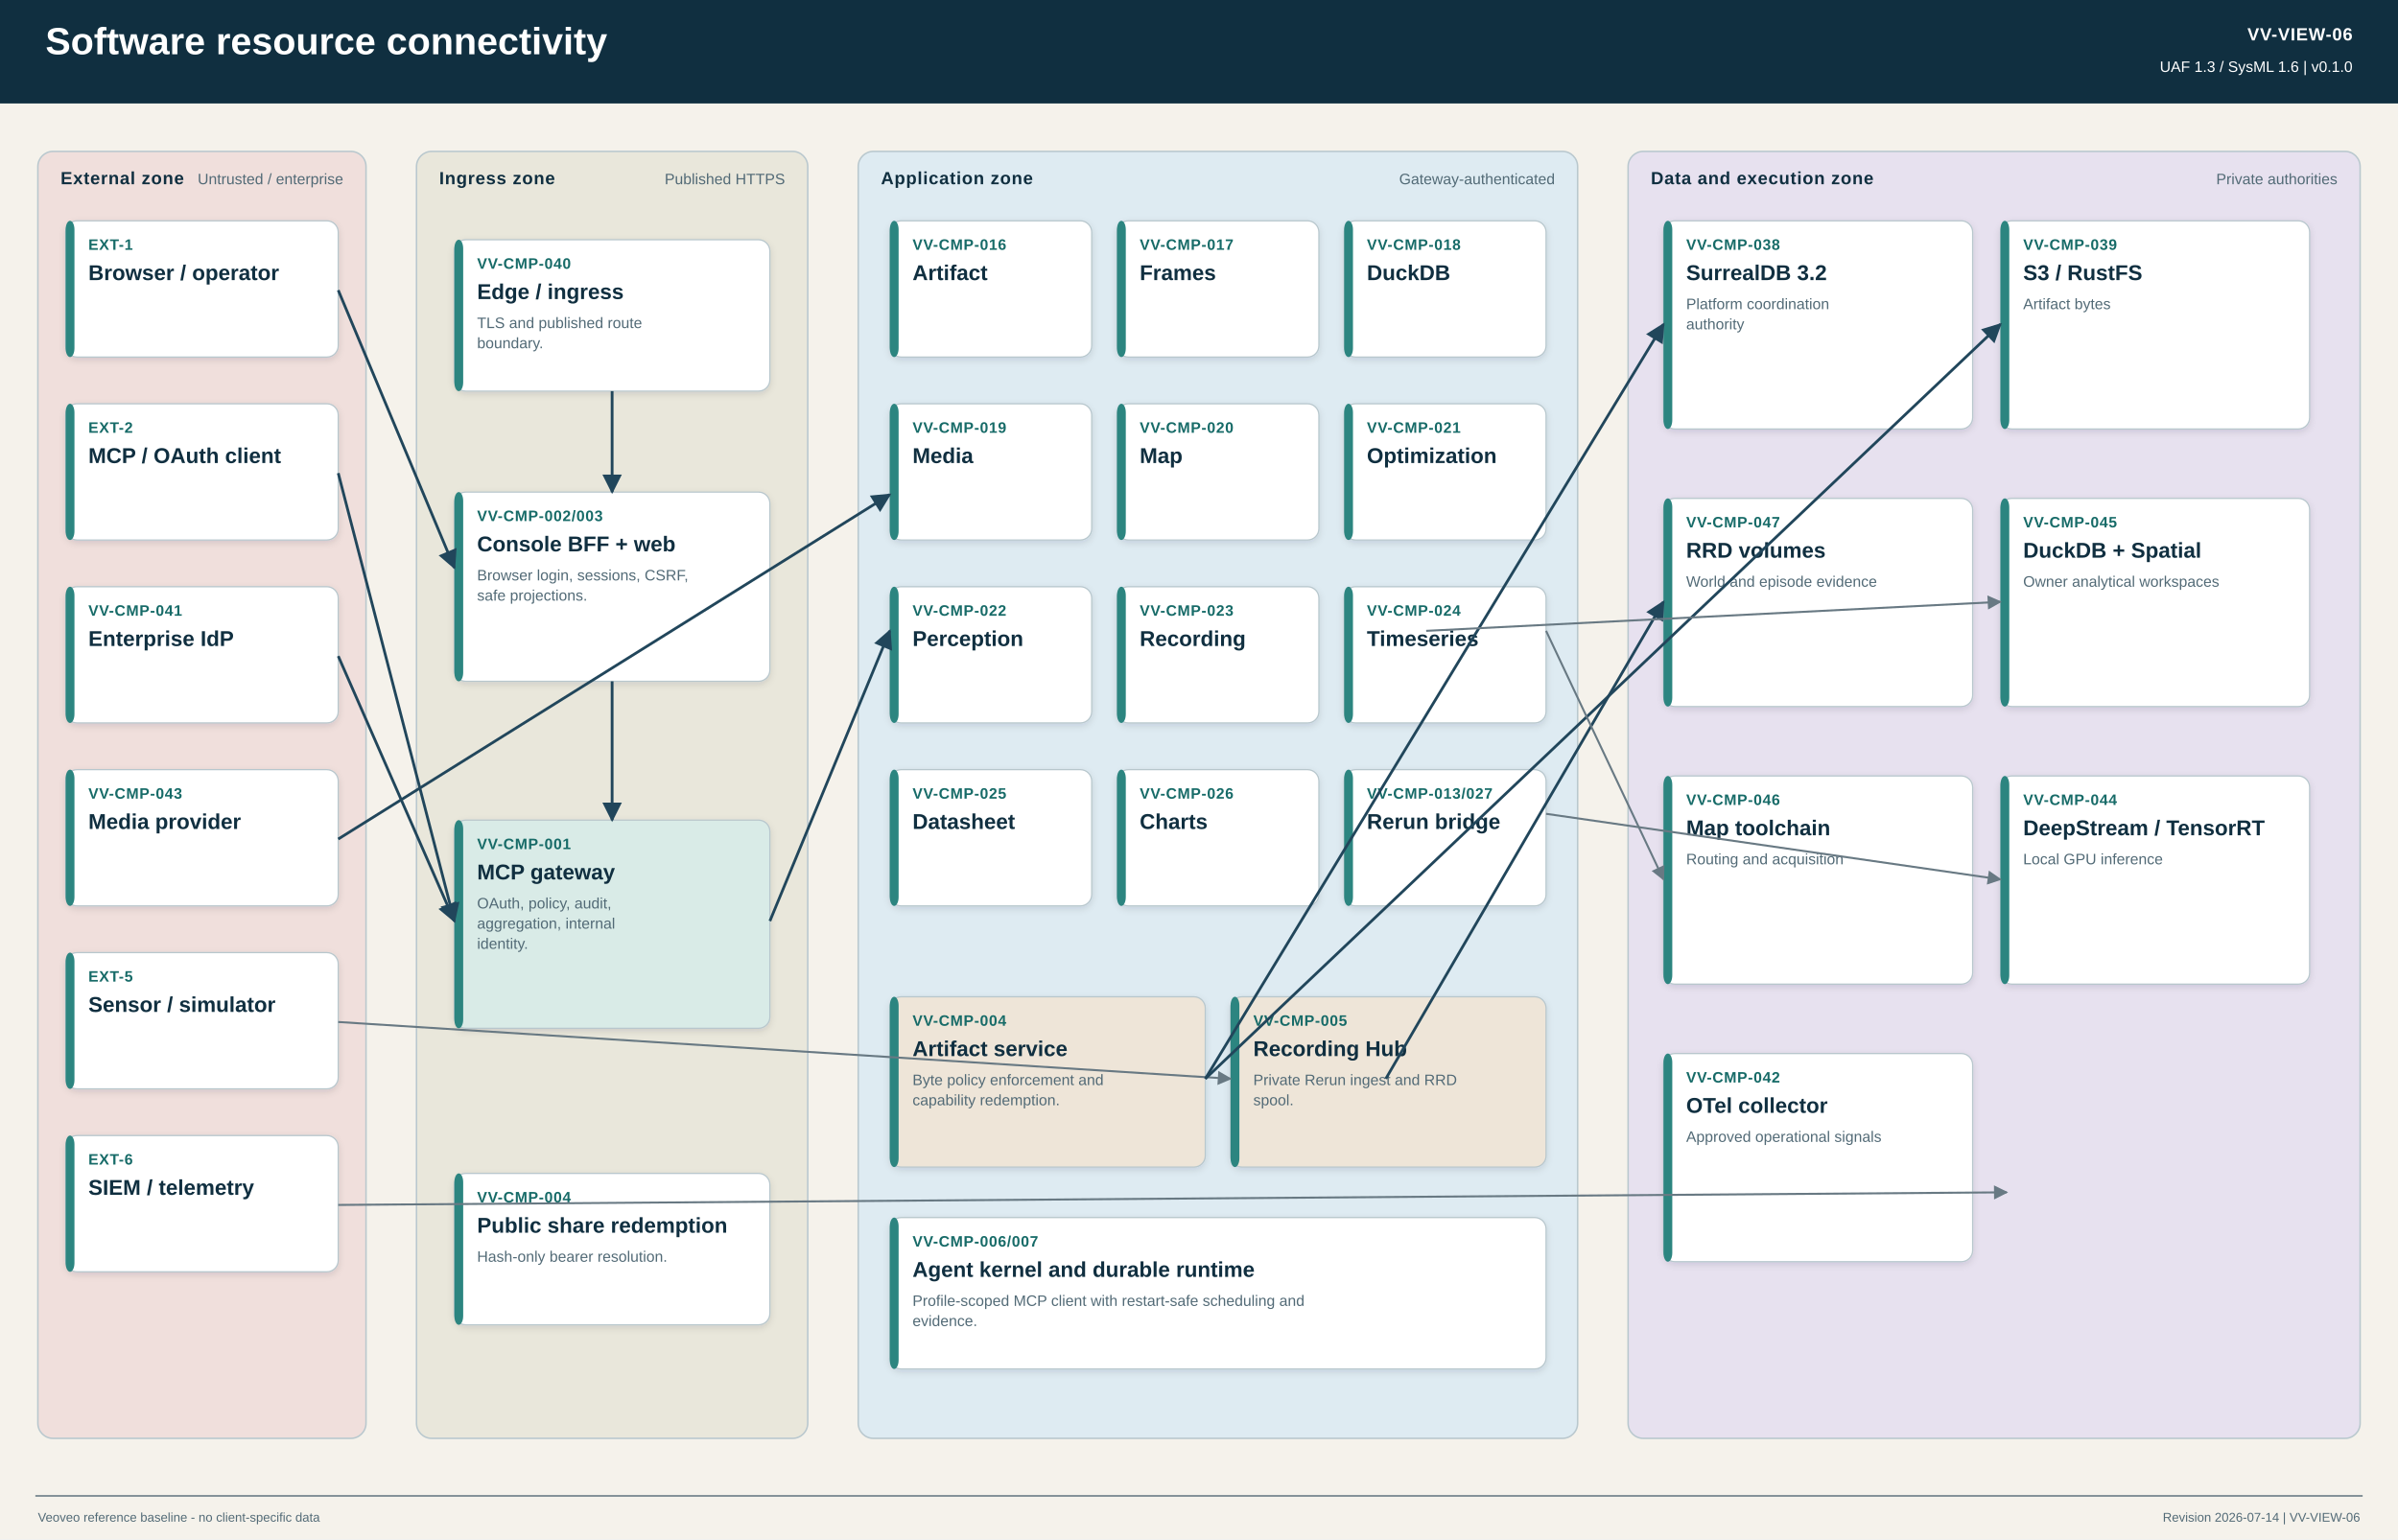
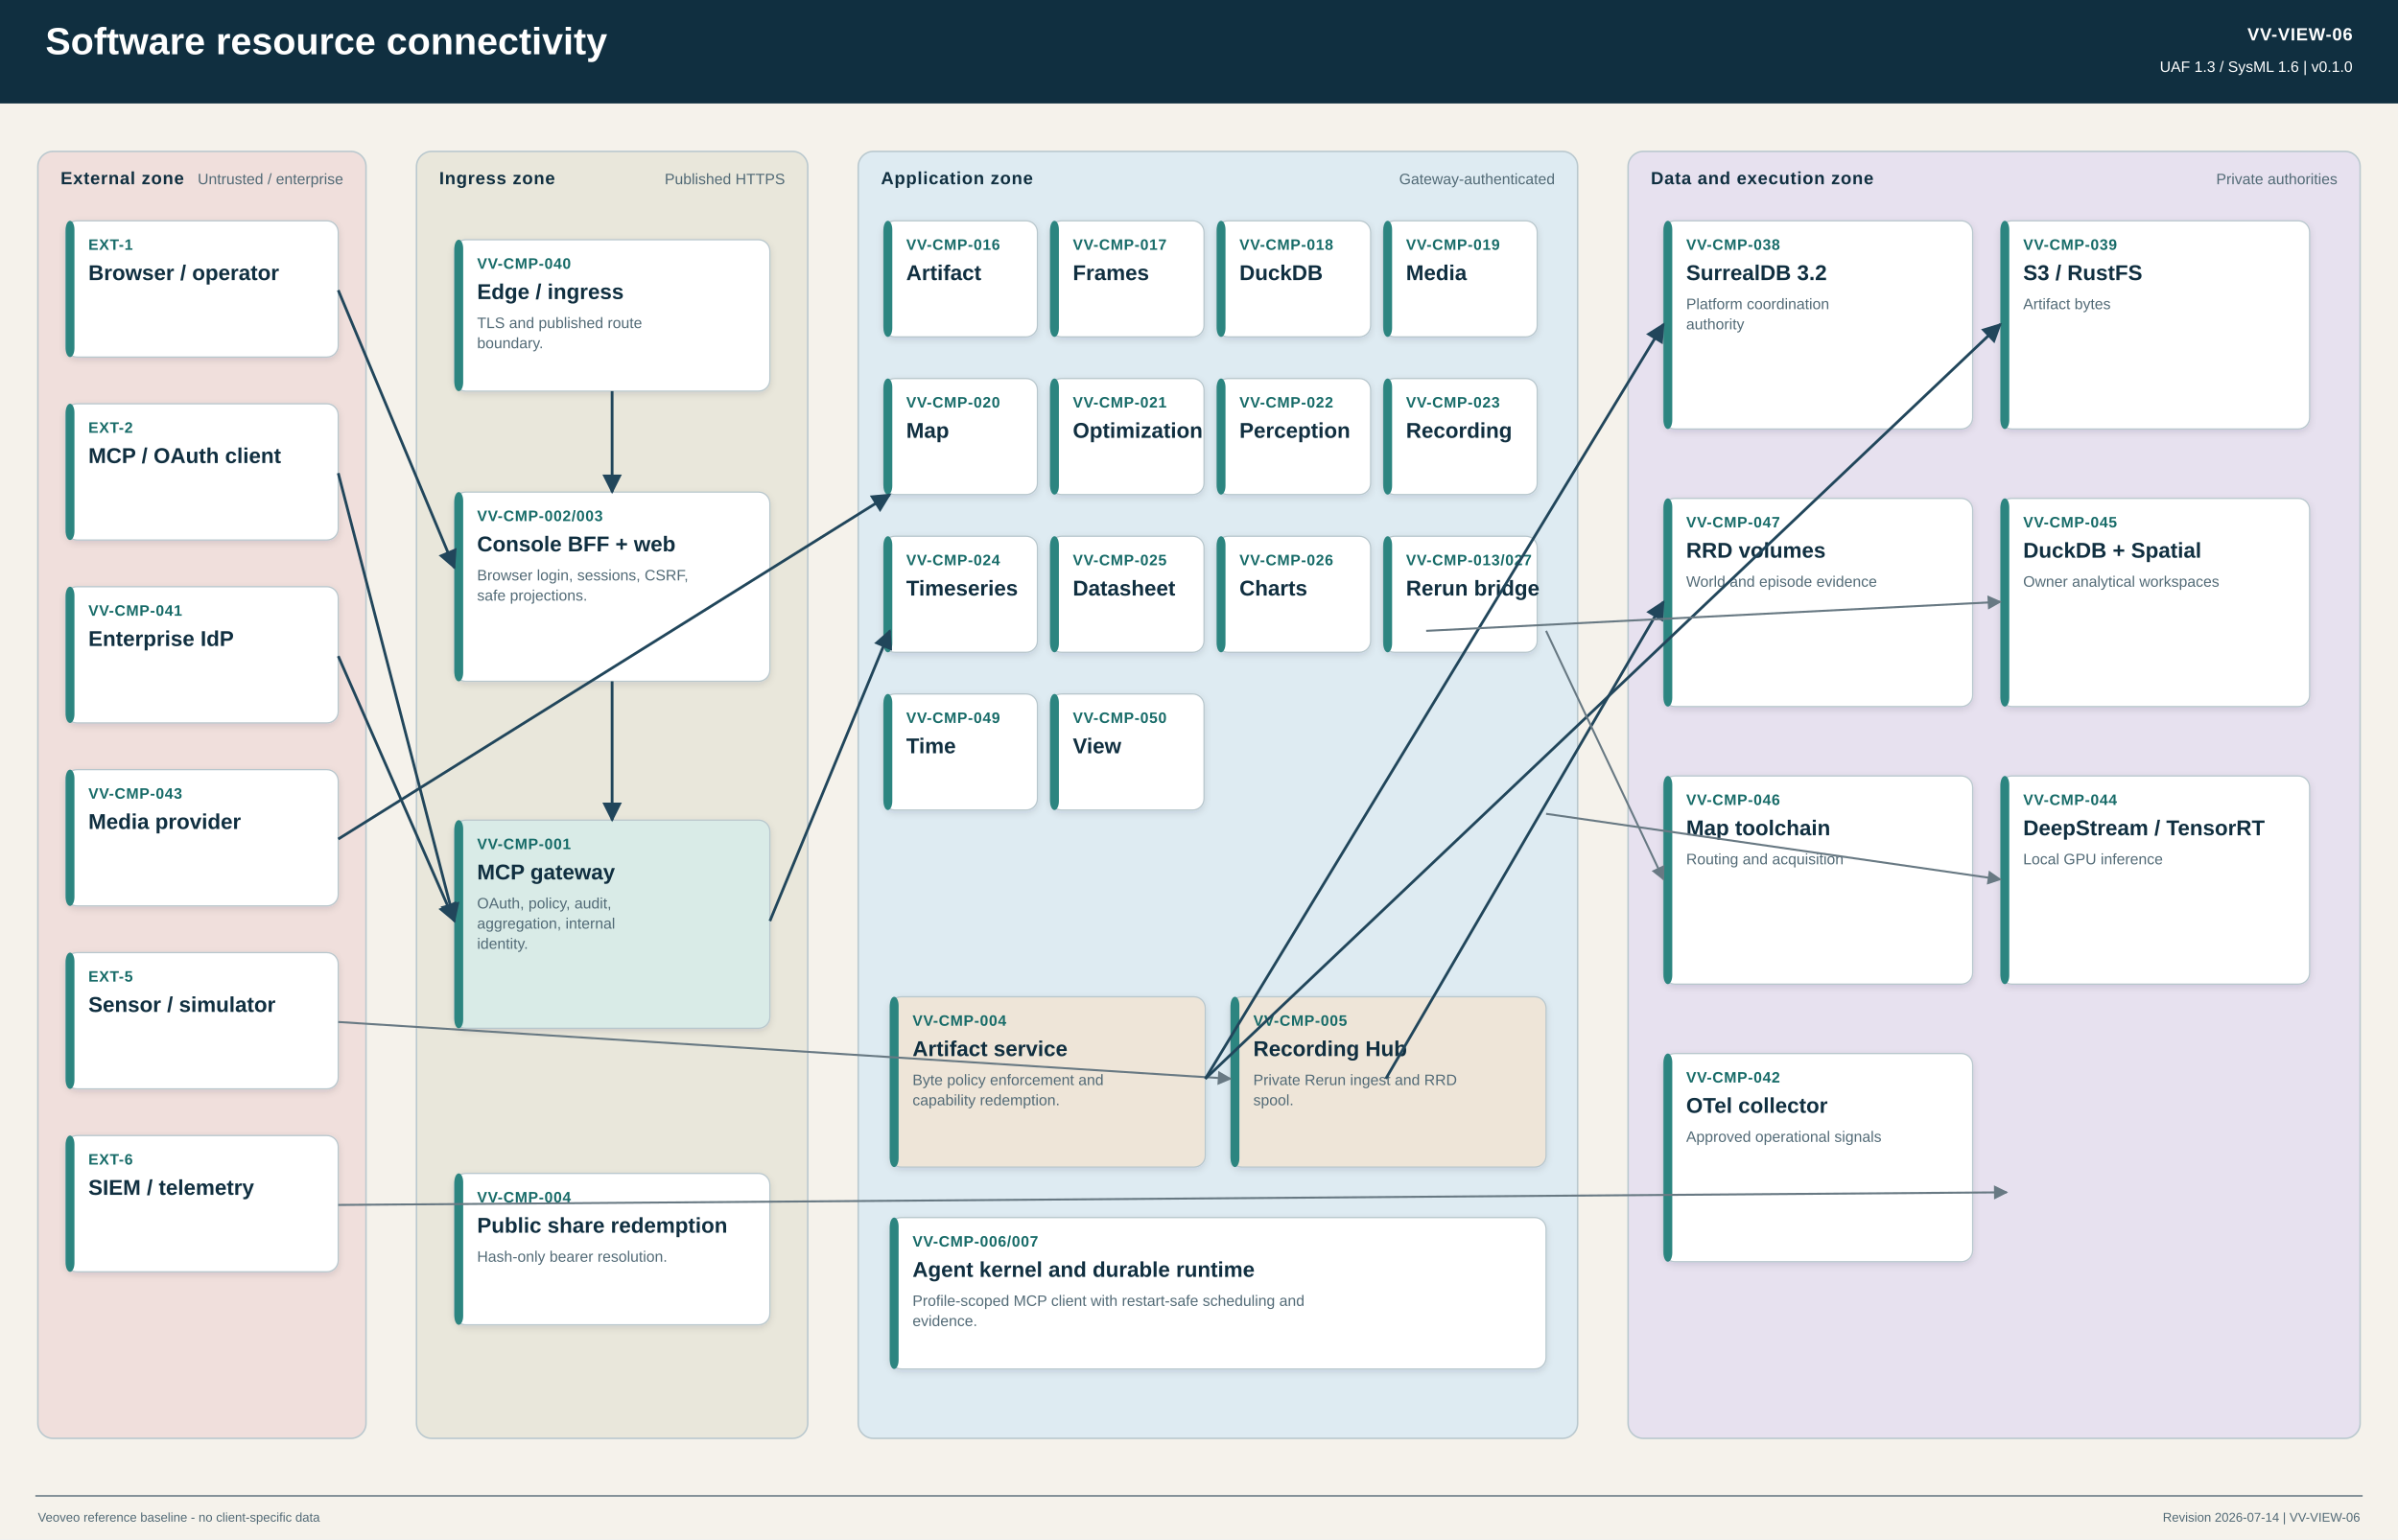
<svg xmlns="http://www.w3.org/2000/svg" viewBox="0 0 1900 1220" width="1900" height="1220" role="img" aria-labelledby="title desc">
  <defs>
    <marker id="arrow" viewBox="0 0 10 10" refX="9" refY="5" markerWidth="7" markerHeight="7" orient="auto-start-reverse">
      <path d="M 0 0 L 10 5 L 0 10 z" fill="#21465b" />
    </marker>
    <marker id="arrow-muted" viewBox="0 0 10 10" refX="9" refY="5" markerWidth="7" markerHeight="7" orient="auto-start-reverse">
      <path d="M 0 0 L 10 5 L 0 10 z" fill="#687983" />
    </marker>
    <filter id="shadow" x="-10%" y="-10%" width="120%" height="130%">
      <feDropShadow dx="0" dy="2" stdDeviation="3" flood-color="#0b2534" flood-opacity="0.12" />
    </filter>
  </defs>
  <style>
.title{font:700 30px Arial,Helvetica,sans-serif;fill:#102f40}.subtitle{font:400 15px Arial,Helvetica,sans-serif;fill:#4d626d}.label{font:700 14px Arial,Helvetica,sans-serif;fill:#102f40;letter-spacing:.04em}.node-title{font:700 17px Arial,Helvetica,sans-serif;fill:#102f40}.node-id{font:700 12px Arial,Helvetica,sans-serif;fill:#176b68;letter-spacing:.04em}.body{font:400 14px Arial,Helvetica,sans-serif;fill:#2d4653}.small{font:400 12px Arial,Helvetica,sans-serif;fill:#526a76}.tiny{font:400 10px Arial,Helvetica,sans-serif;fill:#526a76}.inverse{fill:#ffffff}.edge{stroke:#21465b;stroke-width:2.2;fill:none;marker-end:url(#arrow)}.edge-muted{stroke:#687983;stroke-width:1.6;fill:none;marker-end:url(#arrow-muted)}.edge-dash{stroke:#687983;stroke-width:1.5;stroke-dasharray:7 6;fill:none;marker-end:url(#arrow-muted)}
</style>
  <rect x="0" y="0" width="1900" height="1220" rx="0" fill="#f5f2eb" stroke="none" stroke-width="1" opacity="1" />
  <rect x="0" y="0" width="1900" height="82" rx="0" fill="#102f40" stroke="none" stroke-width="1" opacity="1" />
  <text x="36" y="43" class="title inverse" text-anchor="start">Software resource connectivity</text>
  <text x="1864" y="32" class="label inverse" text-anchor="end">VV-VIEW-06</text>
  <text x="1864" y="57" class="small inverse" text-anchor="end">UAF 1.3 / SysML 1.6 | v0.1.0</text>
  <rect x="30" y="120" width="260" height="1020" rx="12" fill="#f0dfdc" stroke="#b9c8ce" stroke-width="1.2" opacity="1" />
  <text x="48" y="146" class="label" text-anchor="start">External zone</text>
  <text x="272" y="146" class="small" text-anchor="end">Untrusted / enterprise</text>
  <rect x="52" y="175" width="216" height="108" rx="9" fill="#ffffff" stroke="#b8c7cd" stroke-width="1" opacity="1" filter="url(#shadow)" />
  <rect x="52" y="175" width="7" height="108" rx="7" fill="#2c8580" stroke="none" stroke-width="1" opacity="1" />
  <text x="70" y="198" class="node-id" text-anchor="start">EXT-1</text>
  <text x="70" y="222" class="node-title" text-anchor="start">
    <tspan x="70" dy="0">Browser / operator</tspan>
  </text>
  <rect x="52" y="320" width="216" height="108" rx="9" fill="#ffffff" stroke="#b8c7cd" stroke-width="1" opacity="1" filter="url(#shadow)" />
  <rect x="52" y="320" width="7" height="108" rx="7" fill="#2c8580" stroke="none" stroke-width="1" opacity="1" />
  <text x="70" y="343" class="node-id" text-anchor="start">EXT-2</text>
  <text x="70" y="367" class="node-title" text-anchor="start">
    <tspan x="70" dy="0">MCP / OAuth client</tspan>
  </text>
  <rect x="52" y="465" width="216" height="108" rx="9" fill="#ffffff" stroke="#b8c7cd" stroke-width="1" opacity="1" filter="url(#shadow)" />
  <rect x="52" y="465" width="7" height="108" rx="7" fill="#2c8580" stroke="none" stroke-width="1" opacity="1" />
  <text x="70" y="488" class="node-id" text-anchor="start">VV-CMP-041</text>
  <text x="70" y="512" class="node-title" text-anchor="start">
    <tspan x="70" dy="0">Enterprise IdP</tspan>
  </text>
  <rect x="52" y="610" width="216" height="108" rx="9" fill="#ffffff" stroke="#b8c7cd" stroke-width="1" opacity="1" filter="url(#shadow)" />
  <rect x="52" y="610" width="7" height="108" rx="7" fill="#2c8580" stroke="none" stroke-width="1" opacity="1" />
  <text x="70" y="633" class="node-id" text-anchor="start">VV-CMP-043</text>
  <text x="70" y="657" class="node-title" text-anchor="start">
    <tspan x="70" dy="0">Media provider</tspan>
  </text>
  <rect x="52" y="755" width="216" height="108" rx="9" fill="#ffffff" stroke="#b8c7cd" stroke-width="1" opacity="1" filter="url(#shadow)" />
  <rect x="52" y="755" width="7" height="108" rx="7" fill="#2c8580" stroke="none" stroke-width="1" opacity="1" />
  <text x="70" y="778" class="node-id" text-anchor="start">EXT-5</text>
  <text x="70" y="802" class="node-title" text-anchor="start">
    <tspan x="70" dy="0">Sensor / simulator</tspan>
  </text>
  <rect x="52" y="900" width="216" height="108" rx="9" fill="#ffffff" stroke="#b8c7cd" stroke-width="1" opacity="1" filter="url(#shadow)" />
  <rect x="52" y="900" width="7" height="108" rx="7" fill="#2c8580" stroke="none" stroke-width="1" opacity="1" />
  <text x="70" y="923" class="node-id" text-anchor="start">EXT-6</text>
  <text x="70" y="947" class="node-title" text-anchor="start">
    <tspan x="70" dy="0">SIEM / telemetry</tspan>
  </text>
  <rect x="330" y="120" width="310" height="1020" rx="12" fill="#e9e7db" stroke="#b9c8ce" stroke-width="1.2" opacity="1" />
  <text x="348" y="146" class="label" text-anchor="start">Ingress zone</text>
  <text x="622" y="146" class="small" text-anchor="end">Published HTTPS</text>
  <rect x="360" y="190" width="250" height="120" rx="9" fill="#ffffff" stroke="#b8c7cd" stroke-width="1" opacity="1" filter="url(#shadow)" />
  <rect x="360" y="190" width="7" height="120" rx="7" fill="#2c8580" stroke="none" stroke-width="1" opacity="1" />
  <text x="378" y="213" class="node-id" text-anchor="start">VV-CMP-040</text>
  <text x="378" y="237" class="node-title" text-anchor="start">
    <tspan x="378" dy="0">Edge / ingress</tspan>
  </text>
  <text x="378" y="260" class="small" text-anchor="start">
    <tspan x="378" dy="0">TLS and published route</tspan>
    <tspan x="378" dy="16">boundary.</tspan>
  </text>
  <rect x="360" y="390" width="250" height="150" rx="9" fill="#ffffff" stroke="#b8c7cd" stroke-width="1" opacity="1" filter="url(#shadow)" />
  <rect x="360" y="390" width="7" height="150" rx="7" fill="#2c8580" stroke="none" stroke-width="1" opacity="1" />
  <text x="378" y="413" class="node-id" text-anchor="start">VV-CMP-002/003</text>
  <text x="378" y="437" class="node-title" text-anchor="start">
    <tspan x="378" dy="0">Console BFF + web</tspan>
  </text>
  <text x="378" y="460" class="small" text-anchor="start">
    <tspan x="378" dy="0">Browser login, sessions, CSRF,</tspan>
    <tspan x="378" dy="16">safe projections.</tspan>
  </text>
  <rect x="360" y="650" width="250" height="165" rx="9" fill="#d9ebe7" stroke="#b8c7cd" stroke-width="1" opacity="1" filter="url(#shadow)" />
  <rect x="360" y="650" width="7" height="165" rx="7" fill="#2c8580" stroke="none" stroke-width="1" opacity="1" />
  <text x="378" y="673" class="node-id" text-anchor="start">VV-CMP-001</text>
  <text x="378" y="697" class="node-title" text-anchor="start">
    <tspan x="378" dy="0">MCP gateway</tspan>
  </text>
  <text x="378" y="720" class="small" text-anchor="start">
    <tspan x="378" dy="0">OAuth, policy, audit,</tspan>
    <tspan x="378" dy="16">aggregation, internal</tspan>
    <tspan x="378" dy="16">identity.</tspan>
  </text>
  <rect x="360" y="930" width="250" height="120" rx="9" fill="#ffffff" stroke="#b8c7cd" stroke-width="1" opacity="1" filter="url(#shadow)" />
  <rect x="360" y="930" width="7" height="120" rx="7" fill="#2c8580" stroke="none" stroke-width="1" opacity="1" />
  <text x="378" y="953" class="node-id" text-anchor="start">VV-CMP-004</text>
  <text x="378" y="977" class="node-title" text-anchor="start">
    <tspan x="378" dy="0">Public share redemption</tspan>
  </text>
  <text x="378" y="1000" class="small" text-anchor="start">
    <tspan x="378" dy="0">Hash-only bearer resolution.</tspan>
  </text>
  <rect x="680" y="120" width="570" height="1020" rx="12" fill="#deebf2" stroke="#b9c8ce" stroke-width="1.2" opacity="1" />
  <text x="698" y="146" class="label" text-anchor="start">Application zone</text>
  <text x="1232" y="146" class="small" text-anchor="end">Gateway-authenticated</text>
-   <rect x="705" y="175" width="160" height="108" rx="9" fill="#ffffff" stroke="#b8c7cd" stroke-width="1" opacity="1" filter="url(#shadow)" />
-   <rect x="705" y="175" width="7" height="108" rx="7" fill="#2c8580" stroke="none" stroke-width="1" opacity="1" />
-   <text x="723" y="198" class="node-id" text-anchor="start">VV-CMP-016</text>
-   <text x="723" y="222" class="node-title" text-anchor="start">
-     <tspan x="723" dy="0">Artifact</tspan>
-   </text>
-   <rect x="885" y="175" width="160" height="108" rx="9" fill="#ffffff" stroke="#b8c7cd" stroke-width="1" opacity="1" filter="url(#shadow)" />
-   <rect x="885" y="175" width="7" height="108" rx="7" fill="#2c8580" stroke="none" stroke-width="1" opacity="1" />
-   <text x="903" y="198" class="node-id" text-anchor="start">VV-CMP-017</text>
-   <text x="903" y="222" class="node-title" text-anchor="start">
-     <tspan x="903" dy="0">Frames</tspan>
-   </text>
-   <rect x="1065" y="175" width="160" height="108" rx="9" fill="#ffffff" stroke="#b8c7cd" stroke-width="1" opacity="1" filter="url(#shadow)" />
-   <rect x="1065" y="175" width="7" height="108" rx="7" fill="#2c8580" stroke="none" stroke-width="1" opacity="1" />
-   <text x="1083" y="198" class="node-id" text-anchor="start">VV-CMP-018</text>
-   <text x="1083" y="222" class="node-title" text-anchor="start">
-     <tspan x="1083" dy="0">DuckDB</tspan>
-   </text>
-   <rect x="705" y="320" width="160" height="108" rx="9" fill="#ffffff" stroke="#b8c7cd" stroke-width="1" opacity="1" filter="url(#shadow)" />
-   <rect x="705" y="320" width="7" height="108" rx="7" fill="#2c8580" stroke="none" stroke-width="1" opacity="1" />
-   <text x="723" y="343" class="node-id" text-anchor="start">VV-CMP-019</text>
-   <text x="723" y="367" class="node-title" text-anchor="start">
-     <tspan x="723" dy="0">Media</tspan>
-   </text>
-   <rect x="885" y="320" width="160" height="108" rx="9" fill="#ffffff" stroke="#b8c7cd" stroke-width="1" opacity="1" filter="url(#shadow)" />
-   <rect x="885" y="320" width="7" height="108" rx="7" fill="#2c8580" stroke="none" stroke-width="1" opacity="1" />
-   <text x="903" y="343" class="node-id" text-anchor="start">VV-CMP-020</text>
-   <text x="903" y="367" class="node-title" text-anchor="start">
-     <tspan x="903" dy="0">Map</tspan>
-   </text>
-   <rect x="1065" y="320" width="160" height="108" rx="9" fill="#ffffff" stroke="#b8c7cd" stroke-width="1" opacity="1" filter="url(#shadow)" />
-   <rect x="1065" y="320" width="7" height="108" rx="7" fill="#2c8580" stroke="none" stroke-width="1" opacity="1" />
-   <text x="1083" y="343" class="node-id" text-anchor="start">VV-CMP-021</text>
-   <text x="1083" y="367" class="node-title" text-anchor="start">
-     <tspan x="1083" dy="0">Optimization</tspan>
-   </text>
-   <rect x="705" y="465" width="160" height="108" rx="9" fill="#ffffff" stroke="#b8c7cd" stroke-width="1" opacity="1" filter="url(#shadow)" />
-   <rect x="705" y="465" width="7" height="108" rx="7" fill="#2c8580" stroke="none" stroke-width="1" opacity="1" />
-   <text x="723" y="488" class="node-id" text-anchor="start">VV-CMP-022</text>
-   <text x="723" y="512" class="node-title" text-anchor="start">
-     <tspan x="723" dy="0">Perception</tspan>
-   </text>
-   <rect x="885" y="465" width="160" height="108" rx="9" fill="#ffffff" stroke="#b8c7cd" stroke-width="1" opacity="1" filter="url(#shadow)" />
-   <rect x="885" y="465" width="7" height="108" rx="7" fill="#2c8580" stroke="none" stroke-width="1" opacity="1" />
-   <text x="903" y="488" class="node-id" text-anchor="start">VV-CMP-023</text>
-   <text x="903" y="512" class="node-title" text-anchor="start">
-     <tspan x="903" dy="0">Recording</tspan>
-   </text>
-   <rect x="1065" y="465" width="160" height="108" rx="9" fill="#ffffff" stroke="#b8c7cd" stroke-width="1" opacity="1" filter="url(#shadow)" />
-   <rect x="1065" y="465" width="7" height="108" rx="7" fill="#2c8580" stroke="none" stroke-width="1" opacity="1" />
-   <text x="1083" y="488" class="node-id" text-anchor="start">VV-CMP-024</text>
-   <text x="1083" y="512" class="node-title" text-anchor="start">
-     <tspan x="1083" dy="0">Timeseries</tspan>
-   </text>
-   <rect x="705" y="610" width="160" height="108" rx="9" fill="#ffffff" stroke="#b8c7cd" stroke-width="1" opacity="1" filter="url(#shadow)" />
-   <rect x="705" y="610" width="7" height="108" rx="7" fill="#2c8580" stroke="none" stroke-width="1" opacity="1" />
-   <text x="723" y="633" class="node-id" text-anchor="start">VV-CMP-025</text>
-   <text x="723" y="657" class="node-title" text-anchor="start">
-     <tspan x="723" dy="0">Datasheet</tspan>
-   </text>
-   <rect x="885" y="610" width="160" height="108" rx="9" fill="#ffffff" stroke="#b8c7cd" stroke-width="1" opacity="1" filter="url(#shadow)" />
-   <rect x="885" y="610" width="7" height="108" rx="7" fill="#2c8580" stroke="none" stroke-width="1" opacity="1" />
-   <text x="903" y="633" class="node-id" text-anchor="start">VV-CMP-026</text>
-   <text x="903" y="657" class="node-title" text-anchor="start">
-     <tspan x="903" dy="0">Charts</tspan>
-   </text>
-   <rect x="1065" y="610" width="160" height="108" rx="9" fill="#ffffff" stroke="#b8c7cd" stroke-width="1" opacity="1" filter="url(#shadow)" />
-   <rect x="1065" y="610" width="7" height="108" rx="7" fill="#2c8580" stroke="none" stroke-width="1" opacity="1" />
-   <text x="1083" y="633" class="node-id" text-anchor="start">VV-CMP-013/027</text>
-   <text x="1083" y="657" class="node-title" text-anchor="start">
-     <tspan x="1083" dy="0">Rerun bridge</tspan>
+   <rect x="700" y="175" width="122" height="92" rx="9" fill="#ffffff" stroke="#b8c7cd" stroke-width="1" opacity="1" filter="url(#shadow)" />
+   <rect x="700" y="175" width="7" height="92" rx="7" fill="#2c8580" stroke="none" stroke-width="1" opacity="1" />
+   <text x="718" y="198" class="node-id" text-anchor="start">VV-CMP-016</text>
+   <text x="718" y="222" class="node-title" text-anchor="start">
+     <tspan x="718" dy="0">Artifact</tspan>
+   </text>
+   <rect x="832" y="175" width="122" height="92" rx="9" fill="#ffffff" stroke="#b8c7cd" stroke-width="1" opacity="1" filter="url(#shadow)" />
+   <rect x="832" y="175" width="7" height="92" rx="7" fill="#2c8580" stroke="none" stroke-width="1" opacity="1" />
+   <text x="850" y="198" class="node-id" text-anchor="start">VV-CMP-017</text>
+   <text x="850" y="222" class="node-title" text-anchor="start">
+     <tspan x="850" dy="0">Frames</tspan>
+   </text>
+   <rect x="964" y="175" width="122" height="92" rx="9" fill="#ffffff" stroke="#b8c7cd" stroke-width="1" opacity="1" filter="url(#shadow)" />
+   <rect x="964" y="175" width="7" height="92" rx="7" fill="#2c8580" stroke="none" stroke-width="1" opacity="1" />
+   <text x="982" y="198" class="node-id" text-anchor="start">VV-CMP-018</text>
+   <text x="982" y="222" class="node-title" text-anchor="start">
+     <tspan x="982" dy="0">DuckDB</tspan>
+   </text>
+   <rect x="1096" y="175" width="122" height="92" rx="9" fill="#ffffff" stroke="#b8c7cd" stroke-width="1" opacity="1" filter="url(#shadow)" />
+   <rect x="1096" y="175" width="7" height="92" rx="7" fill="#2c8580" stroke="none" stroke-width="1" opacity="1" />
+   <text x="1114" y="198" class="node-id" text-anchor="start">VV-CMP-019</text>
+   <text x="1114" y="222" class="node-title" text-anchor="start">
+     <tspan x="1114" dy="0">Media</tspan>
+   </text>
+   <rect x="700" y="300" width="122" height="92" rx="9" fill="#ffffff" stroke="#b8c7cd" stroke-width="1" opacity="1" filter="url(#shadow)" />
+   <rect x="700" y="300" width="7" height="92" rx="7" fill="#2c8580" stroke="none" stroke-width="1" opacity="1" />
+   <text x="718" y="323" class="node-id" text-anchor="start">VV-CMP-020</text>
+   <text x="718" y="347" class="node-title" text-anchor="start">
+     <tspan x="718" dy="0">Map</tspan>
+   </text>
+   <rect x="832" y="300" width="122" height="92" rx="9" fill="#ffffff" stroke="#b8c7cd" stroke-width="1" opacity="1" filter="url(#shadow)" />
+   <rect x="832" y="300" width="7" height="92" rx="7" fill="#2c8580" stroke="none" stroke-width="1" opacity="1" />
+   <text x="850" y="323" class="node-id" text-anchor="start">VV-CMP-021</text>
+   <text x="850" y="347" class="node-title" text-anchor="start">
+     <tspan x="850" dy="0">Optimization</tspan>
+   </text>
+   <rect x="964" y="300" width="122" height="92" rx="9" fill="#ffffff" stroke="#b8c7cd" stroke-width="1" opacity="1" filter="url(#shadow)" />
+   <rect x="964" y="300" width="7" height="92" rx="7" fill="#2c8580" stroke="none" stroke-width="1" opacity="1" />
+   <text x="982" y="323" class="node-id" text-anchor="start">VV-CMP-022</text>
+   <text x="982" y="347" class="node-title" text-anchor="start">
+     <tspan x="982" dy="0">Perception</tspan>
+   </text>
+   <rect x="1096" y="300" width="122" height="92" rx="9" fill="#ffffff" stroke="#b8c7cd" stroke-width="1" opacity="1" filter="url(#shadow)" />
+   <rect x="1096" y="300" width="7" height="92" rx="7" fill="#2c8580" stroke="none" stroke-width="1" opacity="1" />
+   <text x="1114" y="323" class="node-id" text-anchor="start">VV-CMP-023</text>
+   <text x="1114" y="347" class="node-title" text-anchor="start">
+     <tspan x="1114" dy="0">Recording</tspan>
+   </text>
+   <rect x="700" y="425" width="122" height="92" rx="9" fill="#ffffff" stroke="#b8c7cd" stroke-width="1" opacity="1" filter="url(#shadow)" />
+   <rect x="700" y="425" width="7" height="92" rx="7" fill="#2c8580" stroke="none" stroke-width="1" opacity="1" />
+   <text x="718" y="448" class="node-id" text-anchor="start">VV-CMP-024</text>
+   <text x="718" y="472" class="node-title" text-anchor="start">
+     <tspan x="718" dy="0">Timeseries</tspan>
+   </text>
+   <rect x="832" y="425" width="122" height="92" rx="9" fill="#ffffff" stroke="#b8c7cd" stroke-width="1" opacity="1" filter="url(#shadow)" />
+   <rect x="832" y="425" width="7" height="92" rx="7" fill="#2c8580" stroke="none" stroke-width="1" opacity="1" />
+   <text x="850" y="448" class="node-id" text-anchor="start">VV-CMP-025</text>
+   <text x="850" y="472" class="node-title" text-anchor="start">
+     <tspan x="850" dy="0">Datasheet</tspan>
+   </text>
+   <rect x="964" y="425" width="122" height="92" rx="9" fill="#ffffff" stroke="#b8c7cd" stroke-width="1" opacity="1" filter="url(#shadow)" />
+   <rect x="964" y="425" width="7" height="92" rx="7" fill="#2c8580" stroke="none" stroke-width="1" opacity="1" />
+   <text x="982" y="448" class="node-id" text-anchor="start">VV-CMP-026</text>
+   <text x="982" y="472" class="node-title" text-anchor="start">
+     <tspan x="982" dy="0">Charts</tspan>
+   </text>
+   <rect x="1096" y="425" width="122" height="92" rx="9" fill="#ffffff" stroke="#b8c7cd" stroke-width="1" opacity="1" filter="url(#shadow)" />
+   <rect x="1096" y="425" width="7" height="92" rx="7" fill="#2c8580" stroke="none" stroke-width="1" opacity="1" />
+   <text x="1114" y="448" class="node-id" text-anchor="start">VV-CMP-013/027</text>
+   <text x="1114" y="472" class="node-title" text-anchor="start">
+     <tspan x="1114" dy="0">Rerun bridge</tspan>
+   </text>
+   <rect x="700" y="550" width="122" height="92" rx="9" fill="#ffffff" stroke="#b8c7cd" stroke-width="1" opacity="1" filter="url(#shadow)" />
+   <rect x="700" y="550" width="7" height="92" rx="7" fill="#2c8580" stroke="none" stroke-width="1" opacity="1" />
+   <text x="718" y="573" class="node-id" text-anchor="start">VV-CMP-049</text>
+   <text x="718" y="597" class="node-title" text-anchor="start">
+     <tspan x="718" dy="0">Time</tspan>
+   </text>
+   <rect x="832" y="550" width="122" height="92" rx="9" fill="#ffffff" stroke="#b8c7cd" stroke-width="1" opacity="1" filter="url(#shadow)" />
+   <rect x="832" y="550" width="7" height="92" rx="7" fill="#2c8580" stroke="none" stroke-width="1" opacity="1" />
+   <text x="850" y="573" class="node-id" text-anchor="start">VV-CMP-050</text>
+   <text x="850" y="597" class="node-title" text-anchor="start">
+     <tspan x="850" dy="0">View</tspan>
  </text>
  <rect x="705" y="790" width="250" height="135" rx="9" fill="#eee5d8" stroke="#b8c7cd" stroke-width="1" opacity="1" filter="url(#shadow)" />
  <rect x="705" y="790" width="7" height="135" rx="7" fill="#2c8580" stroke="none" stroke-width="1" opacity="1" />
  <text x="723" y="813" class="node-id" text-anchor="start">VV-CMP-004</text>
  <text x="723" y="837" class="node-title" text-anchor="start">
    <tspan x="723" dy="0">Artifact service</tspan>
  </text>
  <text x="723" y="860" class="small" text-anchor="start">
    <tspan x="723" dy="0">Byte policy enforcement and</tspan>
    <tspan x="723" dy="16">capability redemption.</tspan>
  </text>
  <rect x="975" y="790" width="250" height="135" rx="9" fill="#eee5d8" stroke="#b8c7cd" stroke-width="1" opacity="1" filter="url(#shadow)" />
  <rect x="975" y="790" width="7" height="135" rx="7" fill="#2c8580" stroke="none" stroke-width="1" opacity="1" />
  <text x="993" y="813" class="node-id" text-anchor="start">VV-CMP-005</text>
  <text x="993" y="837" class="node-title" text-anchor="start">
    <tspan x="993" dy="0">Recording Hub</tspan>
  </text>
  <text x="993" y="860" class="small" text-anchor="start">
    <tspan x="993" dy="0">Private Rerun ingest and RRD</tspan>
    <tspan x="993" dy="16">spool.</tspan>
  </text>
  <rect x="705" y="965" width="520" height="120" rx="9" fill="#ffffff" stroke="#b8c7cd" stroke-width="1" opacity="1" filter="url(#shadow)" />
  <rect x="705" y="965" width="7" height="120" rx="7" fill="#2c8580" stroke="none" stroke-width="1" opacity="1" />
  <text x="723" y="988" class="node-id" text-anchor="start">VV-CMP-006/007</text>
  <text x="723" y="1012" class="node-title" text-anchor="start">
    <tspan x="723" dy="0">Agent kernel and durable runtime</tspan>
  </text>
  <text x="723" y="1035" class="small" text-anchor="start">
    <tspan x="723" dy="0">Profile-scoped MCP client with restart-safe scheduling and</tspan>
    <tspan x="723" dy="16">evidence.</tspan>
  </text>
  <rect x="1290" y="120" width="580" height="1020" rx="12" fill="#e7e1ef" stroke="#b9c8ce" stroke-width="1.2" opacity="1" />
  <text x="1308" y="146" class="label" text-anchor="start">Data and execution zone</text>
  <text x="1852" y="146" class="small" text-anchor="end">Private authorities</text>
  <rect x="1318" y="175" width="245" height="165" rx="9" fill="#ffffff" stroke="#b8c7cd" stroke-width="1" opacity="1" filter="url(#shadow)" />
  <rect x="1318" y="175" width="7" height="165" rx="7" fill="#2c8580" stroke="none" stroke-width="1" opacity="1" />
  <text x="1336" y="198" class="node-id" text-anchor="start">VV-CMP-038</text>
  <text x="1336" y="222" class="node-title" text-anchor="start">
    <tspan x="1336" dy="0">SurrealDB 3.2</tspan>
  </text>
  <text x="1336" y="245" class="small" text-anchor="start">
    <tspan x="1336" dy="0">Platform coordination</tspan>
    <tspan x="1336" dy="16">authority</tspan>
  </text>
  <rect x="1585" y="175" width="245" height="165" rx="9" fill="#ffffff" stroke="#b8c7cd" stroke-width="1" opacity="1" filter="url(#shadow)" />
  <rect x="1585" y="175" width="7" height="165" rx="7" fill="#2c8580" stroke="none" stroke-width="1" opacity="1" />
  <text x="1603" y="198" class="node-id" text-anchor="start">VV-CMP-039</text>
  <text x="1603" y="222" class="node-title" text-anchor="start">
    <tspan x="1603" dy="0">S3 / RustFS</tspan>
  </text>
  <text x="1603" y="245" class="small" text-anchor="start">
    <tspan x="1603" dy="0">Artifact bytes</tspan>
  </text>
  <rect x="1318" y="395" width="245" height="165" rx="9" fill="#ffffff" stroke="#b8c7cd" stroke-width="1" opacity="1" filter="url(#shadow)" />
  <rect x="1318" y="395" width="7" height="165" rx="7" fill="#2c8580" stroke="none" stroke-width="1" opacity="1" />
  <text x="1336" y="418" class="node-id" text-anchor="start">VV-CMP-047</text>
  <text x="1336" y="442" class="node-title" text-anchor="start">
    <tspan x="1336" dy="0">RRD volumes</tspan>
  </text>
  <text x="1336" y="465" class="small" text-anchor="start">
    <tspan x="1336" dy="0">World and episode evidence</tspan>
  </text>
  <rect x="1585" y="395" width="245" height="165" rx="9" fill="#ffffff" stroke="#b8c7cd" stroke-width="1" opacity="1" filter="url(#shadow)" />
  <rect x="1585" y="395" width="7" height="165" rx="7" fill="#2c8580" stroke="none" stroke-width="1" opacity="1" />
  <text x="1603" y="418" class="node-id" text-anchor="start">VV-CMP-045</text>
  <text x="1603" y="442" class="node-title" text-anchor="start">
    <tspan x="1603" dy="0">DuckDB + Spatial</tspan>
  </text>
  <text x="1603" y="465" class="small" text-anchor="start">
    <tspan x="1603" dy="0">Owner analytical workspaces</tspan>
  </text>
  <rect x="1318" y="615" width="245" height="165" rx="9" fill="#ffffff" stroke="#b8c7cd" stroke-width="1" opacity="1" filter="url(#shadow)" />
  <rect x="1318" y="615" width="7" height="165" rx="7" fill="#2c8580" stroke="none" stroke-width="1" opacity="1" />
  <text x="1336" y="638" class="node-id" text-anchor="start">VV-CMP-046</text>
  <text x="1336" y="662" class="node-title" text-anchor="start">
    <tspan x="1336" dy="0">Map toolchain</tspan>
  </text>
  <text x="1336" y="685" class="small" text-anchor="start">
    <tspan x="1336" dy="0">Routing and acquisition</tspan>
  </text>
  <rect x="1585" y="615" width="245" height="165" rx="9" fill="#ffffff" stroke="#b8c7cd" stroke-width="1" opacity="1" filter="url(#shadow)" />
  <rect x="1585" y="615" width="7" height="165" rx="7" fill="#2c8580" stroke="none" stroke-width="1" opacity="1" />
  <text x="1603" y="638" class="node-id" text-anchor="start">VV-CMP-044</text>
  <text x="1603" y="662" class="node-title" text-anchor="start">
    <tspan x="1603" dy="0">DeepStream / TensorRT</tspan>
  </text>
  <text x="1603" y="685" class="small" text-anchor="start">
    <tspan x="1603" dy="0">Local GPU inference</tspan>
  </text>
  <rect x="1318" y="835" width="245" height="165" rx="9" fill="#ffffff" stroke="#b8c7cd" stroke-width="1" opacity="1" filter="url(#shadow)" />
  <rect x="1318" y="835" width="7" height="165" rx="7" fill="#2c8580" stroke="none" stroke-width="1" opacity="1" />
  <text x="1336" y="858" class="node-id" text-anchor="start">VV-CMP-042</text>
  <text x="1336" y="882" class="node-title" text-anchor="start">
    <tspan x="1336" dy="0">OTel collector</tspan>
  </text>
  <text x="1336" y="905" class="small" text-anchor="start">
    <tspan x="1336" dy="0">Approved operational signals</tspan>
  </text>
  <path d="M 268 230 L 360 450" class="edge" />
  <path d="M 268 375 L 360 730" class="edge" />
  <path d="M 268 520 L 360 730" class="edge" />
  <path d="M 268 665 L 705 392" class="edge" />
  <path d="M 268 810 L 975 855" class="edge-muted" />
  <path d="M 268 955 L 1590 945" class="edge-muted" />
  <path d="M 485 310 L 485 390" class="edge" />
  <path d="M 485 540 L 485 650" class="edge" />
  <path d="M 610 730 L 705 500" class="edge" />
  <path d="M 955 855 L 1318 257" class="edge" />
  <path d="M 955 855 L 1585 257" class="edge" />
  <path d="M 1098 855 L 1318 477" class="edge" />
  <path d="M 1225 500 L 1318 697" class="edge-muted" />
  <path d="M 1225 645 L 1585 697" class="edge-muted" />
  <path d="M 1130 500 L 1585 477" class="edge-muted" />
  <rect x="28" y="1185" width="1844" height="1.2" rx="0" fill="#687983" stroke="none" stroke-width="1" opacity="1" />
  <text x="30" y="1206" class="tiny" text-anchor="start">Veoveo reference baseline - no client-specific data</text>
  <text x="1870" y="1206" class="tiny" text-anchor="end">Revision 2026-07-14 | VV-VIEW-06</text>
</svg>
